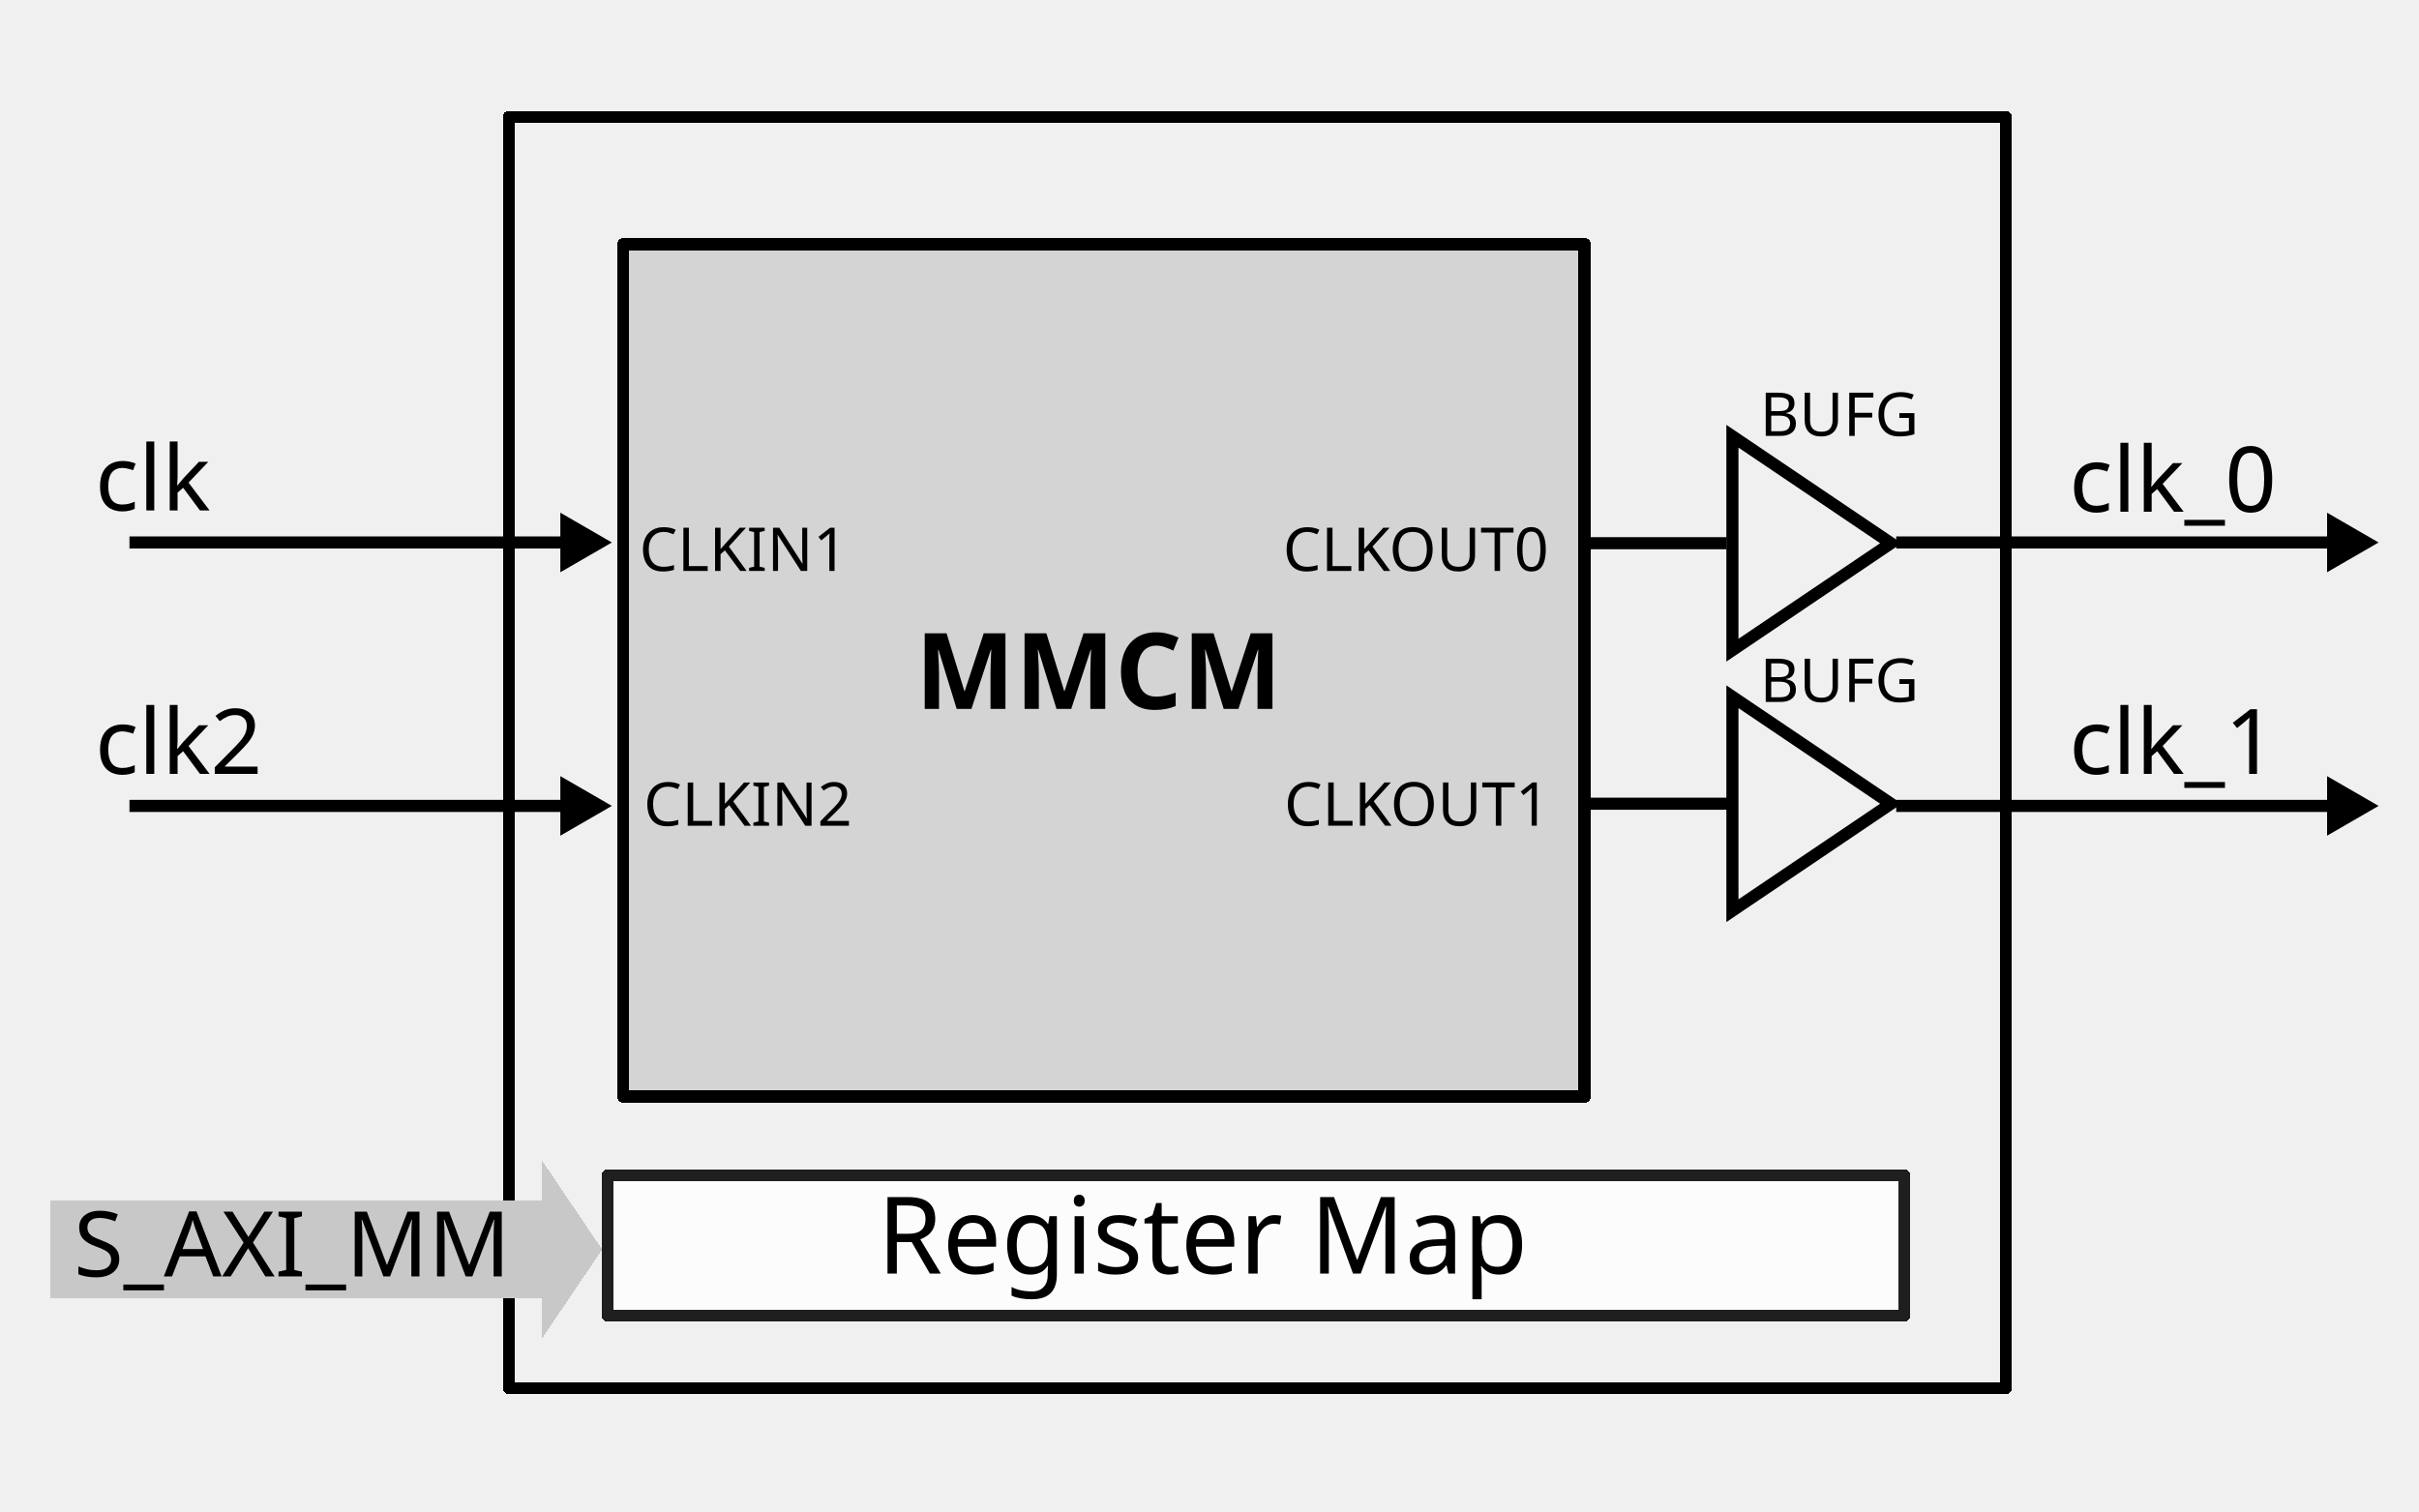
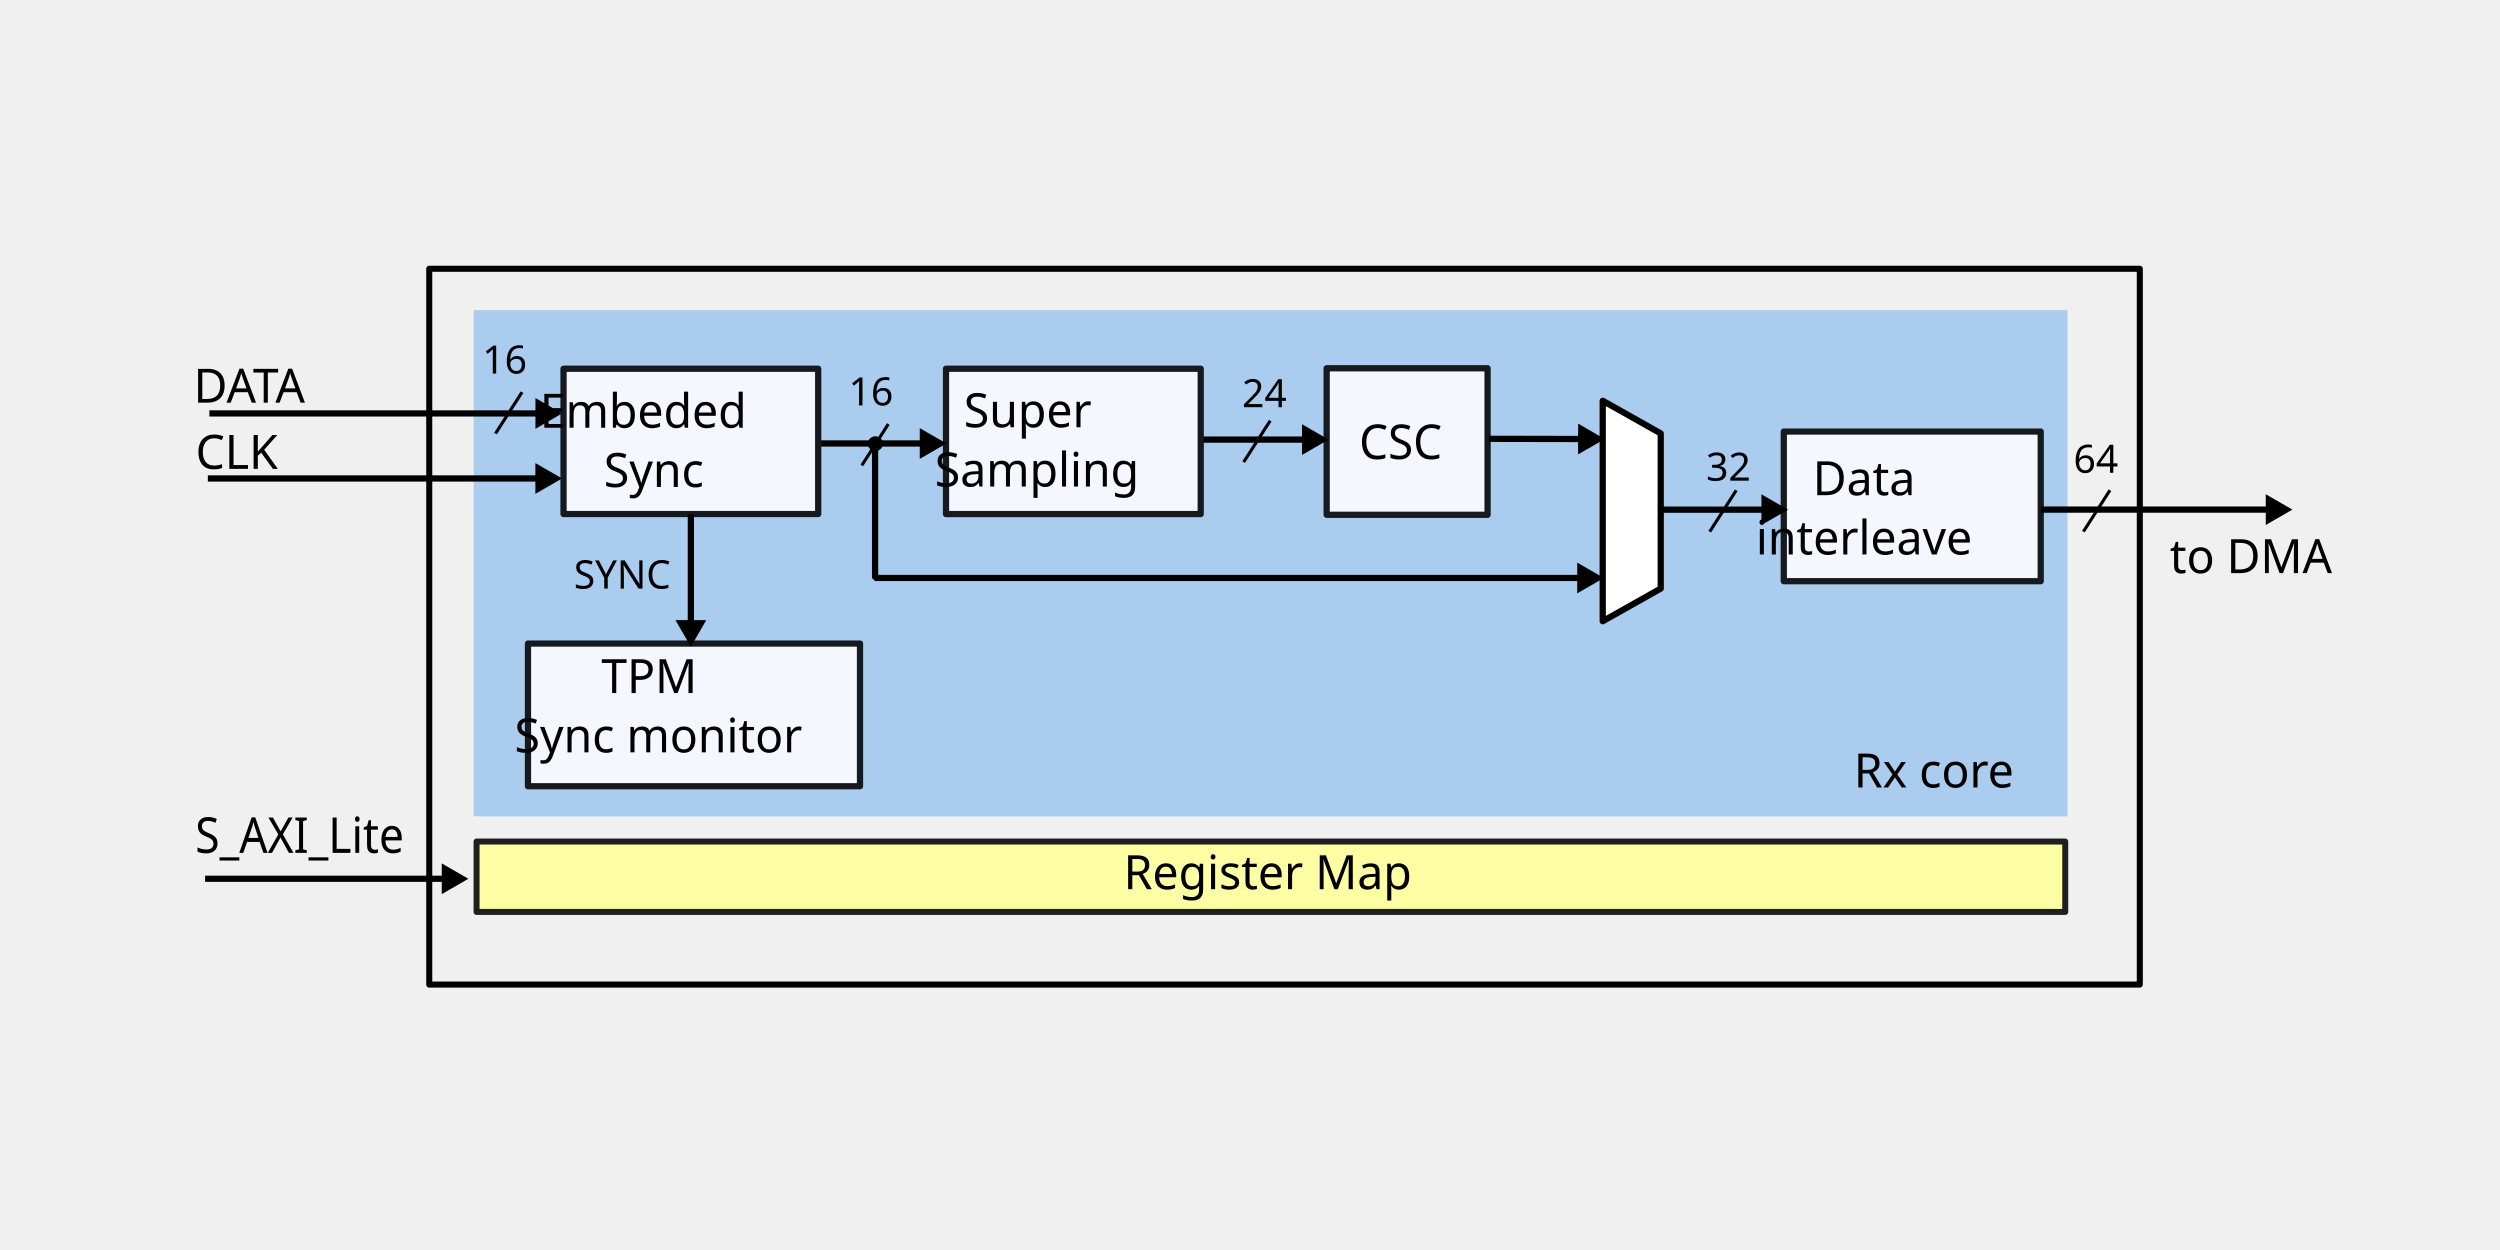
- <svg xmlns="http://www.w3.org/2000/svg" width="400" height="250" viewBox="0 0 400 250" id="svg4408" version="1.1">
-   <defs id="defs4410">
-     <marker style="overflow:visible" id="marker18751-6" refX="0" refY="0" orient="auto">
-       <path transform="scale(0.4,0.4)" style="fill:#000000;fill-opacity:1;fill-rule:evenodd;stroke:#000000;stroke-width:1pt;stroke-opacity:1" d="m 5.77,0 -8.65,5 0,-10 8.65,5 z" id="path18753-0" />
-     </marker>
-     <marker style="overflow:visible" id="marker18751-6-0" refX="0" refY="0" orient="auto">
-       <path transform="scale(0.4,0.4)" style="fill:#000000;fill-opacity:1;fill-rule:evenodd;stroke:#000000;stroke-width:1pt;stroke-opacity:1" d="m 5.77,0 -8.65,5 0,-10 8.65,5 z" id="path18753-0-6" />
-     </marker>
-     <marker style="overflow:visible" id="marker18751-6-0-9" refX="0" refY="0" orient="auto">
-       <path transform="scale(0.4,0.4)" style="fill:#000000;fill-opacity:1;fill-rule:evenodd;stroke:#000000;stroke-width:1pt;stroke-opacity:1" d="m 5.77,0 -8.65,5 0,-10 8.65,5 z" id="path18753-0-6-9" />
-     </marker>
-     <marker style="overflow:visible" id="marker18751-6-0-9-1" refX="0" refY="0" orient="auto">
-       <path transform="scale(0.4,0.4)" style="fill:#000000;fill-opacity:1;fill-rule:evenodd;stroke:#000000;stroke-width:1pt;stroke-opacity:1" d="m 5.77,0 -8.65,5 0,-10 8.65,5 z" id="path18753-0-6-9-1" />
-     </marker>
-     <marker style="overflow:visible" id="marker18751-6-0-9-5" refX="0" refY="0" orient="auto">
-       <path transform="scale(0.4,0.4)" style="fill:#000000;fill-opacity:1;fill-rule:evenodd;stroke:#000000;stroke-width:1pt;stroke-opacity:1" d="m 5.77,0 -8.65,5 0,-10 8.65,5 z" id="path18753-0-6-9-8" />
+ <svg xmlns="http://www.w3.org/2000/svg" xmlns:ns1="http://www.openswatchbook.org/uri/2009/osb" width="800" height="400" viewBox="0 0 800 400" id="svg2" version="1.1">
+   <defs id="defs4">
+     <marker orient="auto" refY="0" refX="0" id="marker5056" style="overflow:visible">
+       <path id="path5058" d="m 5.77,0 -8.65,5 0,-10 8.65,5 z" style="fill:#000000;fill-opacity:1;fill-rule:evenodd;stroke:#000000;stroke-width:1pt;stroke-opacity:1" transform="scale(0.4,0.4)" />
+     </marker>
+     <marker orient="auto" refY="0" refX="0" id="marker11055" style="overflow:visible">
+       <path id="path11057" d="m 5.77,0 -8.65,5 0,-10 8.65,5 z" style="fill:#000000;fill-opacity:1;fill-rule:evenodd;stroke:#000000;stroke-width:1pt;stroke-opacity:1" transform="scale(0.4,0.4)" />
+     </marker>
+     <marker style="overflow:visible" id="marker6925" refX="0" refY="0" orient="auto">
+       <path transform="scale(0.4,0.4)" style="fill:#000000;fill-opacity:1;fill-rule:evenodd;stroke:#000000;stroke-width:1pt;stroke-opacity:1" d="m 5.77,0 -8.65,5 0,-10 8.65,5 z" id="path6927" />
+     </marker>
+     <marker style="overflow:visible" id="marker6601" refX="0" refY="0" orient="auto">
+       <path transform="scale(0.4,0.4)" style="fill:#000000;fill-opacity:1;fill-rule:evenodd;stroke:#000000;stroke-width:1pt;stroke-opacity:1" d="m 5.77,0 -8.65,5 0,-10 8.65,5 z" id="path6603" />
+     </marker>
+     <marker orient="auto" refY="0" refX="0" id="marker6283" style="overflow:visible">
+       <path id="path6285" d="m 5.77,0 -8.65,5 0,-10 8.65,5 z" style="fill:#000000;fill-opacity:1;fill-rule:evenodd;stroke:#000000;stroke-width:1pt;stroke-opacity:1" transform="scale(0.4,0.4)" />
+     </marker>
+     <marker style="overflow:visible" id="marker5817" refX="0" refY="0" orient="auto">
+       <path transform="scale(0.4,0.4)" style="fill:#000000;fill-opacity:1;fill-rule:evenodd;stroke:#000000;stroke-width:1pt;stroke-opacity:1" d="m 5.77,0 -8.65,5 0,-10 8.65,5 z" id="path5819" />
+     </marker>
+     <marker orient="auto" refY="0" refX="0" id="marker11520" style="overflow:visible">
+       <path id="path11522" d="m 5.77,0 -8.65,5 0,-10 8.65,5 z" style="fill:#000000;fill-opacity:1;fill-rule:evenodd;stroke:#000000;stroke-width:1pt;stroke-opacity:1" transform="scale(0.4,0.4)" />
+     </marker>
+     <marker orient="auto" refY="0" refX="0" id="marker9429" style="overflow:visible">
+       <path id="path9431" d="m 5.77,0 -8.65,5 0,-10 8.65,5 z" style="fill:#000000;fill-opacity:1;fill-rule:evenodd;stroke:#000000;stroke-width:1pt;stroke-opacity:1" transform="scale(0.4,0.4)" />
+     </marker>
+     <marker style="overflow:visible" id="marker8525" refX="0" refY="0" orient="auto">
+       <path transform="scale(0.4,0.4)" style="fill:#000000;fill-opacity:1;fill-rule:evenodd;stroke:#000000;stroke-width:1pt;stroke-opacity:1" d="m 5.77,0 -8.65,5 0,-10 8.65,5 z" id="path8527" />
+     </marker>
+     <marker style="overflow:visible" id="marker14694" refX="0" refY="0" orient="auto">
+       <path transform="scale(0.4,0.4)" style="fill:#000000;fill-opacity:1;fill-rule:evenodd;stroke:#000000;stroke-width:1pt;stroke-opacity:1" d="m 5.77,0 -8.65,5 0,-10 8.65,5 z" id="path14696" />
+     </marker>
+     <marker style="overflow:visible" id="marker13210" refX="0" refY="0" orient="auto">
+       <path transform="scale(0.4,0.4)" style="fill:#000000;fill-opacity:1;fill-rule:evenodd;stroke:#000000;stroke-width:1pt;stroke-opacity:1" d="m 5.77,0 -8.65,5 0,-10 8.65,5 z" id="path13212" />
+     </marker>
+     <marker orient="auto" refY="0" refX="0" id="marker12618" style="overflow:visible">
+       <path id="path12620" d="m 5.77,0 -8.65,5 0,-10 8.65,5 z" style="fill:#000000;fill-opacity:1;fill-rule:evenodd;stroke:#000000;stroke-width:1pt;stroke-opacity:1" transform="scale(0.4,0.4)" />
+     </marker>
+     <marker orient="auto" refY="0" refX="0" id="marker12206" style="overflow:visible">
+       <path id="path12208" d="m 5.77,0 -8.65,5 0,-10 8.65,5 z" style="fill:#000000;fill-opacity:1;fill-rule:evenodd;stroke:#000000;stroke-width:1pt;stroke-opacity:1" transform="scale(0.4,0.4)" />
+     </marker>
+     <marker style="overflow:visible" id="marker11148" refX="0" refY="0" orient="auto">
+       <path transform="scale(0.4,0.4)" style="fill:#000000;fill-opacity:1;fill-rule:evenodd;stroke:#000000;stroke-width:1pt;stroke-opacity:1" d="m 5.77,0 -8.65,5 0,-10 8.65,5 z" id="path11150" />
+     </marker>
+     <marker orient="auto" refY="0" refX="0" id="marker9085" style="overflow:visible">
+       <path id="path9087" d="m 5.77,0 -8.65,5 0,-10 8.65,5 z" style="fill:#ffffff;fill-opacity:1;fill-rule:evenodd;stroke:#000000;stroke-width:1pt;stroke-opacity:1" transform="scale(0.4,0.4)" />
+     </marker>
+     <linearGradient id="linearGradient9055" ns1:paint="solid">
+       <stop style="stop-color:#ffffff;stop-opacity:1;" offset="0" id="stop9057" />
+     </linearGradient>
+     <marker orient="auto" refY="0" refX="0" id="marker8895" style="overflow:visible">
+       <path id="path8897" d="m 5.77,0 -8.65,5 0,-10 8.65,5 z" style="fill:#ffffff;fill-opacity:1;fill-rule:evenodd;stroke:#000000;stroke-width:1pt;stroke-opacity:1" transform="scale(0.4,0.4)" />
+     </marker>
+     <marker style="overflow:visible" id="marker10933-1" refX="0" refY="0" orient="auto">
+       <path transform="scale(-0.4,-0.4)" style="fill:#000000;fill-opacity:1;fill-rule:evenodd;stroke:#000000;stroke-width:1pt;stroke-opacity:1" d="m 5.77,0 -8.65,5 0,-10 8.65,5 z" id="path10935-1" />
+     </marker>
+     <marker orient="auto" refY="0" refX="0" id="TriangleInM-7-1" style="overflow:visible">
+       <path id="path4660-1-6" d="m 5.77,0 -8.65,5 0,-10 8.65,5 z" style="fill:#000000;fill-opacity:1;fill-rule:evenodd;stroke:#000000;stroke-width:1pt;stroke-opacity:1" transform="scale(-0.4,-0.4)" />
+     </marker>
+     <marker style="overflow:visible" id="marker10933" refX="0" refY="0" orient="auto">
+       <path transform="scale(-0.4,-0.4)" style="fill:#000000;fill-opacity:1;fill-rule:evenodd;stroke:#000000;stroke-width:1pt;stroke-opacity:1" d="m 5.77,0 -8.65,5 0,-10 8.65,5 z" id="path10935" />
+     </marker>
+     <marker orient="auto" refY="0" refX="0" id="marker6005" style="overflow:visible">
+       <path id="path6007" d="m 5.77,0 -8.65,5 0,-10 8.65,5 z" style="fill:#0000ff;fill-opacity:1;fill-rule:evenodd;stroke:#0000ff;stroke-width:1pt;stroke-opacity:1" transform="scale(-0.4,-0.4)" />
+     </marker>
+     <marker orient="auto" refY="0" refX="0" id="marker15643-48" style="overflow:visible">
+       <path id="path15645-1" d="m 5.77,0 -8.65,5 0,-10 8.65,5 z" style="fill:#000000;fill-opacity:1;fill-rule:evenodd;stroke:#000000;stroke-width:1pt;stroke-opacity:1" transform="scale(-0.4,-0.4)" />
+     </marker>
+     <marker orient="auto" refY="0" refX="0" id="marker7250" style="overflow:visible">
+       <path id="path7252" d="m 5.77,0 -8.65,5 0,-10 8.65,5 z" style="fill:#000000;fill-opacity:1;fill-rule:evenodd;stroke:#000000;stroke-width:1pt;stroke-opacity:1" transform="scale(-0.4,-0.4)" />
+     </marker>
+     <marker style="overflow:visible" id="marker24668" refX="0" refY="0" orient="auto">
+       <path transform="scale(-0.4,-0.4)" style="fill:#000000;fill-opacity:1;fill-rule:evenodd;stroke:#000000;stroke-width:1pt;stroke-opacity:1" d="m 5.77,0 -8.65,5 0,-10 8.65,5 z" id="path24670" />
+     </marker>
+     <marker orient="auto" refY="0" refX="0" id="marker7256" style="overflow:visible">
+       <path id="path7258" d="m 5.77,0 -8.65,5 0,-10 8.65,5 z" style="fill:#000000;fill-opacity:1;fill-rule:evenodd;stroke:#000000;stroke-width:1pt;stroke-opacity:1" transform="scale(-0.4,-0.4)" />
+     </marker>
+     <marker orient="auto" refY="0" refX="0" id="marker15643-48-9" style="overflow:visible">
+       <path id="path15645-1-5" d="m 5.77,0 -8.65,5 0,-10 8.65,5 z" style="fill:#000000;fill-opacity:1;fill-rule:evenodd;stroke:#000000;stroke-width:1pt;stroke-opacity:1" transform="scale(-0.4,-0.4)" />
+     </marker>
+     <marker style="overflow:visible" id="marker24284" refX="0" refY="0" orient="auto">
+       <path transform="scale(-0.4,-0.4)" style="fill:#000000;fill-opacity:1;fill-rule:evenodd;stroke:#000000;stroke-width:1pt;stroke-opacity:1" d="m 5.77,0 -8.65,5 0,-10 8.65,5 z" id="path24286" />
+     </marker>
+     <marker orient="auto" refY="0" refX="0" id="marker7268" style="overflow:visible">
+       <path id="path7270" d="m 5.77,0 -8.65,5 0,-10 8.65,5 z" style="fill:#000000;fill-opacity:1;fill-rule:evenodd;stroke:#000000;stroke-width:1pt;stroke-opacity:1" transform="scale(-0.4,-0.4)" />
+     </marker>
+     <marker orient="auto" refY="0" refX="0" id="marker7276" style="overflow:visible">
+       <path id="path7278" d="m 5.77,0 -8.65,5 0,-10 8.65,5 z" style="fill:#000000;fill-opacity:1;fill-rule:evenodd;stroke:#000000;stroke-width:1pt;stroke-opacity:1" transform="scale(-0.4,-0.4)" />
+     </marker>
+     <marker orient="auto" refY="0" refX="0" id="marker15643-42" style="overflow:visible">
+       <path id="path15645-20" d="m 5.77,0 -8.65,5 0,-10 8.65,5 z" style="fill:#000000;fill-opacity:1;fill-rule:evenodd;stroke:#000000;stroke-width:1pt;stroke-opacity:1" transform="scale(-0.4,-0.4)" />
+     </marker>
+     <marker style="overflow:visible" id="marker12344-7" refX="0" refY="0" orient="auto">
+       <path transform="scale(-0.4,-0.4)" style="fill:#000000;fill-opacity:1;fill-rule:evenodd;stroke:#000000;stroke-width:1pt;stroke-opacity:1" d="m 5.77,0 -8.65,5 0,-10 8.65,5 z" id="path12346-6" />
+     </marker>
+     <marker style="overflow:visible" id="marker10933-1-1" refX="0" refY="0" orient="auto">
+       <path transform="scale(-0.4,-0.4)" style="fill:#000000;fill-opacity:1;fill-rule:evenodd;stroke:#000000;stroke-width:1pt;stroke-opacity:1" d="m 5.77,0 -8.65,5 0,-10 8.65,5 z" id="path10935-1-0" />
+     </marker>
+     <marker orient="auto" refY="0" refX="0" id="marker4705-2" style="overflow:visible">
+       <path id="path4580-1" d="m 5.77,0 -8.65,5 0,-10 8.65,5 z" style="fill:#000000;fill-opacity:1;fill-rule:evenodd;stroke:#000000;stroke-width:1pt;stroke-opacity:1" transform="scale(0.4,0.4)" />
+     </marker>
+     <marker orient="auto" refY="0" refX="0" id="marker15643-48-7" style="overflow:visible">
+       <path id="path15645-1-3" d="m 5.77,0 -8.65,5 0,-10 8.65,5 z" style="fill:#000000;fill-opacity:1;fill-rule:evenodd;stroke:#000000;stroke-width:1pt;stroke-opacity:1" transform="scale(-0.4,-0.4)" />
+     </marker>
+     <marker orient="auto" refY="0" refX="0" id="marker9663" style="overflow:visible">
+       <path id="path9665" d="m 5.77,0 -8.65,5 0,-10 8.65,5 z" style="fill:#000000;fill-opacity:1;fill-rule:evenodd;stroke:#000000;stroke-width:1pt;stroke-opacity:1" transform="scale(-0.4,-0.4)" />
+     </marker>
+     <marker style="overflow:visible" id="marker24668-2" refX="0" refY="0" orient="auto">
+       <path transform="scale(-0.4,-0.4)" style="fill:#000000;fill-opacity:1;fill-rule:evenodd;stroke:#000000;stroke-width:1pt;stroke-opacity:1" d="m 5.77,0 -8.65,5 0,-10 8.65,5 z" id="path24670-4" />
+     </marker>
+     <marker orient="auto" refY="0" refX="0" id="marker9669" style="overflow:visible">
+       <path id="path9671" d="m 5.77,0 -8.65,5 0,-10 8.65,5 z" style="fill:#000000;fill-opacity:1;fill-rule:evenodd;stroke:#000000;stroke-width:1pt;stroke-opacity:1" transform="scale(-0.4,-0.4)" />
+     </marker>
+     <marker orient="auto" refY="0" refX="0" id="marker15643-48-9-2" style="overflow:visible">
+       <path id="path15645-1-5-0" d="m 5.77,0 -8.65,5 0,-10 8.65,5 z" style="fill:#000000;fill-opacity:1;fill-rule:evenodd;stroke:#000000;stroke-width:1pt;stroke-opacity:1" transform="scale(-0.4,-0.4)" />
+     </marker>
+     <marker style="overflow:visible" id="marker24284-0" refX="0" refY="0" orient="auto">
+       <path transform="scale(-0.4,-0.4)" style="fill:#000000;fill-opacity:1;fill-rule:evenodd;stroke:#000000;stroke-width:1pt;stroke-opacity:1" d="m 5.77,0 -8.65,5 0,-10 8.65,5 z" id="path24286-2" />
+     </marker>
+     <marker orient="auto" refY="0" refX="0" id="marker9681" style="overflow:visible">
+       <path id="path9683" d="m 5.77,0 -8.65,5 0,-10 8.65,5 z" style="fill:#000000;fill-opacity:1;fill-rule:evenodd;stroke:#000000;stroke-width:1pt;stroke-opacity:1" transform="scale(-0.4,-0.4)" />
+     </marker>
+     <marker orient="auto" refY="0" refX="0" id="marker9689" style="overflow:visible">
+       <path id="path9691" d="m 5.77,0 -8.65,5 0,-10 8.65,5 z" style="fill:#000000;fill-opacity:1;fill-rule:evenodd;stroke:#000000;stroke-width:1pt;stroke-opacity:1" transform="scale(-0.4,-0.4)" />
+     </marker>
+     <marker orient="auto" refY="0" refX="0" id="marker15643-42-6" style="overflow:visible">
+       <path id="path15645-20-64" d="m 5.77,0 -8.65,5 0,-10 8.65,5 z" style="fill:#000000;fill-opacity:1;fill-rule:evenodd;stroke:#000000;stroke-width:1pt;stroke-opacity:1" transform="scale(-0.4,-0.4)" />
+     </marker>
+     <marker orient="auto" refY="0" refX="0" id="marker15643-48-9-3" style="overflow:visible">
+       <path id="path15645-1-5-00" d="m 5.77,0 -8.65,5 0,-10 8.65,5 z" style="fill:#000000;fill-opacity:1;fill-rule:evenodd;stroke:#000000;stroke-width:1pt;stroke-opacity:1" transform="scale(-0.4,-0.4)" />
+     </marker>
+     <marker orient="auto" refY="0" refX="0" id="marker12206-7" style="overflow:visible">
+       <path id="path12208-1" d="m 5.77,0 -8.65,5 0,-10 8.65,5 z" style="fill:#000000;fill-opacity:1;fill-rule:evenodd;stroke:#000000;stroke-width:1pt;stroke-opacity:1" transform="scale(0.4,0.4)" />
+     </marker>
+     <marker orient="auto" refY="0" refX="0" id="marker9429-8" style="overflow:visible">
+       <path id="path9431-8" d="m 5.77,0 -8.65,5 0,-10 8.65,5 z" style="fill:#000000;fill-opacity:1;fill-rule:evenodd;stroke:#000000;stroke-width:1pt;stroke-opacity:1" transform="scale(0.4,0.4)" />
+     </marker>
+     <marker orient="auto" refY="0" refX="0" id="marker12206-0" style="overflow:visible">
+       <path id="path12208-0" d="m 5.77,0 -8.65,5 0,-10 8.65,5 z" style="fill:#000000;fill-opacity:1;fill-rule:evenodd;stroke:#000000;stroke-width:1pt;stroke-opacity:1" transform="scale(0.4,0.4)" />
+     </marker>
+     <marker orient="auto" refY="0" refX="0" id="marker10888-6" style="overflow:visible">
+       <path id="path10890-3" d="m 5.77,0 -8.65,5 0,-10 8.65,5 z" style="fill:#000000;fill-opacity:1;fill-rule:evenodd;stroke:#000000;stroke-width:1pt;stroke-opacity:1" transform="scale(0.4,0.4)" />
+     </marker>
+     <marker orient="auto" refY="0" refX="0" id="marker11392-2" style="overflow:visible">
+       <path id="path11394-7" d="m 5.77,0 -8.65,5 0,-10 8.65,5 z" style="fill:#000000;fill-opacity:1;fill-rule:evenodd;stroke:#000000;stroke-width:1pt;stroke-opacity:1" transform="scale(0.4,0.4)" />
+     </marker>
+     <marker orient="auto" refY="0" refX="0" id="marker11392-2-4" style="overflow:visible">
+       <path id="path11394-7-3" d="m 5.77,0 -8.65,5 0,-10 8.65,5 z" style="fill:#000000;fill-opacity:1;fill-rule:evenodd;stroke:#000000;stroke-width:1pt;stroke-opacity:1" transform="scale(0.4,0.4)" />
+     </marker>
+     <marker orient="auto" refY="0" refX="0" id="marker11392-2-4-4" style="overflow:visible">
+       <path id="path11394-7-3-9" d="m 5.77,0 -8.65,5 0,-10 8.65,5 z" style="fill:#000000;fill-opacity:1;fill-rule:evenodd;stroke:#000000;stroke-width:1pt;stroke-opacity:1" transform="scale(0.4,0.4)" />
+     </marker>
+     <marker orient="auto" refY="0" refX="0" id="marker11392-2-4-9" style="overflow:visible">
+       <path id="path11394-7-3-1" d="m 5.77,0 -8.65,5 0,-10 8.65,5 z" style="fill:#000000;fill-opacity:1;fill-rule:evenodd;stroke:#000000;stroke-width:1pt;stroke-opacity:1" transform="scale(0.4,0.4)" />
+     </marker>
+     <marker orient="auto" refY="0" refX="0" id="marker9429-1" style="overflow:visible">
+       <path id="path9431-4" d="m 5.77,0 -8.65,5 0,-10 8.65,5 z" style="fill:#000000;fill-opacity:1;fill-rule:evenodd;stroke:#000000;stroke-width:1pt;stroke-opacity:1" transform="scale(0.4,0.4)" />
+     </marker>
+     <marker orient="auto" refY="0" refX="0" id="marker11392-2-4-3" style="overflow:visible">
+       <path id="path11394-7-3-4" d="m 5.77,0 -8.65,5 0,-10 8.65,5 z" style="fill:#000000;fill-opacity:1;fill-rule:evenodd;stroke:#000000;stroke-width:1pt;stroke-opacity:1" transform="scale(0.4,0.4)" />
+     </marker>
+     <marker orient="auto" refY="0" refX="0" id="marker12206-4" style="overflow:visible">
+       <path id="path12208-02" d="m 5.77,0 -8.65,5 0,-10 8.65,5 z" style="fill:#000000;fill-opacity:1;fill-rule:evenodd;stroke:#000000;stroke-width:1pt;stroke-opacity:1" transform="scale(0.4,0.4)" />
+     </marker>
+     <marker orient="auto" refY="0" refX="0" id="marker11392-7" style="overflow:visible">
+       <path id="path11394-6" d="m 5.77,0 -8.65,5 0,-10 8.65,5 z" style="fill:#000000;fill-opacity:1;fill-rule:evenodd;stroke:#000000;stroke-width:1pt;stroke-opacity:1" transform="scale(0.4,0.4)" />
+     </marker>
+     <marker orient="auto" refY="0" refX="0" id="marker11392-2-4-9-2" style="overflow:visible">
+       <path id="path11394-7-3-1-6" d="m 5.77,0 -8.65,5 0,-10 8.65,5 z" style="fill:#000000;fill-opacity:1;fill-rule:evenodd;stroke:#000000;stroke-width:1pt;stroke-opacity:1" transform="scale(0.4,0.4)" />
+     </marker>
+     <marker orient="auto" refY="0" refX="0" id="marker11392-2-4-3-5" style="overflow:visible">
+       <path id="path11394-7-3-4-0" d="m 5.77,0 -8.65,5 0,-10 8.65,5 z" style="fill:#000000;fill-opacity:1;fill-rule:evenodd;stroke:#000000;stroke-width:1pt;stroke-opacity:1" transform="scale(0.4,0.4)" />
+     </marker>
+     <marker orient="auto" refY="0" refX="0" id="marker11392-2-2" style="overflow:visible">
+       <path id="path11394-7-6" d="m 5.77,0 -8.65,5 0,-10 8.65,5 z" style="fill:#000000;fill-opacity:1;fill-rule:evenodd;stroke:#000000;stroke-width:1pt;stroke-opacity:1" transform="scale(0.4,0.4)" />
    </marker>
  </defs>
-   <g id="layer1" transform="translate(0,-802.3621)">
-     <rect style="display:inline;opacity:1;fill:#000000;fill-opacity:0;fill-rule:nonzero;stroke:#000000;stroke-width:2;stroke-linecap:square;stroke-linejoin:round;stroke-miterlimit:0;stroke-dasharray:none;stroke-dashoffset:0;stroke-opacity:1;shape-rendering:crispEdges;enable-background:new" id="rect4477" width="247.518" height="210.256" x="84.146" y="821.695" />
-     <rect y="996.762" x="100.495" height="23.183" width="214.379" id="rect4867-1-6" style="display:inline;opacity:0.87;fill:#fffeff;fill-opacity:1;fill-rule:nonzero;stroke:#000000;stroke-width:2;stroke-linecap:round;stroke-linejoin:round;stroke-miterlimit:4;stroke-dasharray:none;stroke-dashoffset:0;stroke-opacity:1;shape-rendering:crispEdges;enable-background:new" />
-     <text xml:space="preserve" style="font-style:normal;font-weight:normal;font-size:13.134px;line-height:125%;font-family:sans-serif;letter-spacing:0px;word-spacing:0px;fill:#000000;fill-opacity:1;stroke:none;stroke-width:1px;stroke-linecap:butt;stroke-linejoin:miter;stroke-opacity:1" x="209.731" y="1001.239" id="text8784-5" transform="scale(0.9883858,1.011751)">
-       <tspan x="209.731" y="1001.239" id="tspan10800" style="font-size:17.5px;text-align:center;text-anchor:middle">Register Map</tspan>
-     </text>
-     <g transform="matrix(-1,0,0,1,230.0461,462.4344)" style="display:inline;fill:#c8c8c8;fill-opacity:1;stroke:none;stroke-opacity:1;shape-rendering:crispEdges;enable-background:new" id="g5327">
-       <path style="fill:#c8c8c8;fill-opacity:1;fill-rule:evenodd;stroke:none;stroke-width:1px;stroke-linecap:round;stroke-linejoin:miter;stroke-opacity:1" d="m 130.474,546.584 10.032,14.849 0,-6.806 81.164,-3e-5 0,-8.042 0,-8.042 -81.164,3e-5 0,-6.806 -10.032,14.849" id="path5329" />
-     </g>
-     <text xml:space="preserve" style="font-style:normal;font-weight:normal;font-size:15px;line-height:125%;font-family:sans-serif;letter-spacing:0px;word-spacing:0px;fill:#000000;fill-opacity:1;stroke:none;stroke-width:1px;stroke-linecap:butt;stroke-linejoin:miter;stroke-opacity:1" x="12.193" y="1013.473" id="text8077">
-       <tspan id="tspan8079" x="12.193" y="1013.473">S_AXI_MM</tspan>
-     </text>
-     <rect style="display:inline;opacity:1;fill:#000000;fill-opacity:0.119;fill-rule:nonzero;stroke:#000000;stroke-width:2;stroke-linecap:square;stroke-linejoin:round;stroke-miterlimit:0;stroke-dasharray:none;stroke-dashoffset:0;stroke-opacity:1;shape-rendering:crispEdges;enable-background:new" id="rect4477-0" width="158.983" height="141.007" x="103.056" y="842.748" />
-     <path style="fill:none;fill-rule:evenodd;stroke:#000000;stroke-width:2;stroke-linecap:butt;stroke-linejoin:miter;stroke-miterlimit:4;stroke-dasharray:none;stroke-opacity:1;marker-end:url(#marker18751-6)" d="m 21.409,892.086 74.086,0" id="path18743-0" />
-     <path style="fill:none;fill-rule:evenodd;stroke:#000000;stroke-width:2;stroke-linecap:butt;stroke-linejoin:miter;stroke-miterlimit:4;stroke-dasharray:none;stroke-opacity:1;marker-end:url(#marker18751-6-0)" d="m 21.409,935.657 74.086,0" id="path18743-0-8" />
-     <path style="fill:none;fill-rule:evenodd;stroke:#000000;stroke-width:2;stroke-linecap:butt;stroke-linejoin:miter;stroke-miterlimit:4;stroke-dasharray:none;stroke-opacity:1;marker-end:url(#marker18751-6-0-9)" d="m 313.552,892.086 74.086,0" id="path18743-0-8-9" />
-     <path style="fill:none;fill-rule:evenodd;stroke:#000000;stroke-width:2;stroke-linecap:butt;stroke-linejoin:miter;stroke-miterlimit:4;stroke-dasharray:none;stroke-opacity:1;marker-end:url(#marker18751-6-0-9-1)" d="m 313.552,935.657 74.086,0" id="path18743-0-8-9-2" />
-     <text xml:space="preserve" style="font-style:normal;font-weight:normal;font-size:15px;line-height:125%;font-family:sans-serif;letter-spacing:0px;word-spacing:0px;fill:#000000;fill-opacity:1;stroke:none;stroke-width:1px;stroke-linecap:butt;stroke-linejoin:miter;stroke-opacity:1" x="151.337" y="919.614" id="text5815">
-       <tspan id="tspan5817" x="151.337" y="919.614" style="font-style:normal;font-variant:normal;font-weight:bold;font-stretch:normal;font-size:17.5px;font-family:sans-serif;-inkscape-font-specification:'sans-serif Bold'">MMCM</tspan>
-     </text>
-     <text xml:space="preserve" style="font-style:normal;font-weight:normal;font-size:15px;line-height:125%;font-family:sans-serif;letter-spacing:0px;word-spacing:0px;fill:#000000;fill-opacity:1;stroke:none;stroke-width:1px;stroke-linecap:butt;stroke-linejoin:miter;stroke-opacity:1" x="15.714" y="886.791" id="text5819">
-       <tspan id="tspan5821" x="15.714" y="886.791">clk</tspan>
-     </text>
-     <text xml:space="preserve" style="font-style:normal;font-weight:normal;font-size:15px;line-height:125%;font-family:sans-serif;letter-spacing:0px;word-spacing:0px;fill:#000000;fill-opacity:1;stroke:none;stroke-width:1px;stroke-linecap:butt;stroke-linejoin:miter;stroke-opacity:1" x="15.714" y="930.362" id="text5823">
-       <tspan id="tspan5825" x="15.714" y="930.362">clk2</tspan>
-     </text>
-     <text xml:space="preserve" style="font-style:normal;font-weight:normal;font-size:15px;line-height:125%;font-family:sans-serif;letter-spacing:0px;word-spacing:0px;fill:#000000;fill-opacity:1;stroke:none;stroke-width:1px;stroke-linecap:butt;stroke-linejoin:miter;stroke-opacity:1" x="342.143" y="887.005" id="text5827">
-       <tspan id="tspan5829" x="342.143" y="887.005">clk_0</tspan>
-     </text>
-     <text xml:space="preserve" style="font-style:normal;font-weight:normal;font-size:15px;line-height:125%;font-family:sans-serif;letter-spacing:0px;word-spacing:0px;fill:#000000;fill-opacity:1;stroke:none;stroke-width:1px;stroke-linecap:butt;stroke-linejoin:miter;stroke-opacity:1" x="342.143" y="930.362" id="text5831">
-       <tspan id="tspan5833" x="342.143" y="930.362">clk_1</tspan>
-     </text>
-     <text xml:space="preserve" style="font-style:normal;font-weight:normal;font-size:15px;line-height:125%;font-family:sans-serif;letter-spacing:0px;word-spacing:0px;fill:#000000;fill-opacity:1;stroke:none;stroke-width:1px;stroke-linecap:butt;stroke-linejoin:miter;stroke-opacity:1" x="105.714" y="896.791" id="text5835">
-       <tspan id="tspan5837" x="105.714" y="896.791" style="font-size:10px">CLKIN1</tspan>
-     </text>
-     <text xml:space="preserve" style="font-style:normal;font-weight:normal;font-size:15px;line-height:125%;font-family:sans-serif;letter-spacing:0px;word-spacing:0px;fill:#000000;fill-opacity:1;stroke:none;stroke-width:1px;stroke-linecap:butt;stroke-linejoin:miter;stroke-opacity:1" x="106.429" y="938.933" id="text5839">
-       <tspan id="tspan5841" x="106.429" y="938.933" style="font-size:10px">CLKIN2</tspan>
-     </text>
-     <path style="fill:none;fill-rule:evenodd;stroke:#000000;stroke-width:2;stroke-linecap:butt;stroke-linejoin:miter;stroke-miterlimit:4;stroke-dasharray:none;stroke-opacity:1" d="m 286.469,874.513 0,35.387 26.21,-17.694 z" id="path5843" />
-     <path style="fill:none;fill-rule:evenodd;stroke:#000000;stroke-width:2;stroke-linecap:butt;stroke-linejoin:miter;stroke-miterlimit:4;stroke-dasharray:none;stroke-opacity:1;marker-end:url(#marker18751-6-0-9-5)" d="m 0,4.867 74.086,0" id="path18743-0-8-9-24" />
-     <path style="fill:none;fill-rule:evenodd;stroke:#000000;stroke-width:2;stroke-linecap:butt;stroke-linejoin:miter;stroke-miterlimit:4;stroke-dasharray:none;stroke-opacity:1" d="m 286.469,917.6 0,35.387 26.21,-17.694 z" id="path5843-9" />
-     <text xml:space="preserve" style="font-style:normal;font-weight:normal;font-size:15px;line-height:125%;font-family:sans-serif;letter-spacing:0px;word-spacing:0px;fill:#000000;fill-opacity:1;stroke:none;stroke-width:1px;stroke-linecap:butt;stroke-linejoin:miter;stroke-opacity:1" x="291.01" y="874.453" id="text5928">
-       <tspan id="tspan5930" x="291.01" y="874.453" style="font-size:10px">BUFG</tspan>
-     </text>
-     <text xml:space="preserve" style="font-style:normal;font-weight:normal;font-size:15px;line-height:125%;font-family:sans-serif;letter-spacing:0px;word-spacing:0px;fill:#000000;fill-opacity:1;stroke:none;stroke-width:1px;stroke-linecap:butt;stroke-linejoin:miter;stroke-opacity:1" x="291.01" y="918.453" id="text5928-4">
-       <tspan id="tspan5930-2" x="291.01" y="918.453" style="font-size:10px">BUFG</tspan>
-     </text>
-     <path style="fill:none;fill-rule:evenodd;stroke:#000000;stroke-width:2;stroke-linecap:butt;stroke-linejoin:miter;stroke-miterlimit:4;stroke-dasharray:none;stroke-opacity:1" d="m 285.8,935.294 -23,0" id="path5956" />
-     <path style="fill:none;fill-rule:evenodd;stroke:#000000;stroke-width:2;stroke-linecap:butt;stroke-linejoin:miter;stroke-miterlimit:4;stroke-dasharray:none;stroke-opacity:1" d="m 285.495,892.207 -23,0" id="path5956-6" />
-     <text xml:space="preserve" style="font-style:normal;font-weight:normal;font-size:15px;line-height:125%;font-family:sans-serif;letter-spacing:0px;word-spacing:0px;fill:#000000;fill-opacity:1;stroke:none;stroke-width:1px;stroke-linecap:butt;stroke-linejoin:miter;stroke-opacity:1" x="212.143" y="896.791" id="text5973">
-       <tspan id="tspan5975" x="212.143" y="896.791" style="font-size:10px">CLKOUT0</tspan>
-     </text>
-     <text xml:space="preserve" style="font-style:normal;font-weight:normal;font-size:15px;line-height:125%;font-family:sans-serif;letter-spacing:0px;word-spacing:0px;fill:#000000;fill-opacity:1;stroke:none;stroke-width:1px;stroke-linecap:butt;stroke-linejoin:miter;stroke-opacity:1" x="212.345" y="938.924" id="text5973-2">
-       <tspan id="tspan5975-1" x="212.345" y="938.924" style="font-size:10px">CLKOUT1</tspan>
+   <g id="layer1" transform="translate(0,-652.362)">
+     <rect style="color:#000000;fill:#aaccee;fill-opacity:1;fill-rule:nonzero;stroke:none;stroke-width:1;marker:none;visibility:visible;display:inline;overflow:visible;enable-background:accumulate" id="rect3004" width="510" height="162" x="151.577" y="751.607" />
+     <rect style="fill:#000000;fill-opacity:0;fill-rule:nonzero;stroke:#000000;stroke-width:1.935;stroke-linecap:square;stroke-linejoin:round;stroke-miterlimit:0;stroke-opacity:1;stroke-dasharray:none;stroke-dashoffset:0;display:inline;enable-background:new" id="rect4477" width="547.378" height="229.067" x="137.359" y="738.364" />
+     <rect y="770.201" x="424.533" height="46.896" width="51.491" id="rect4867" style="opacity:0.87;fill:#fffeff;fill-opacity:1;fill-rule:nonzero;stroke:#000000;stroke-width:2;stroke-linecap:round;stroke-linejoin:round;stroke-miterlimit:4;stroke-opacity:1;stroke-dasharray:none;stroke-dashoffset:0;display:inline;enable-background:new" />
+     <text id="text4869" y="779.467" x="445.965" style="font-size:7.851px;font-style:normal;font-weight:normal;line-height:125%;letter-spacing:0px;word-spacing:0px;fill:#000000;fill-opacity:1;stroke:none;display:inline;enable-background:new;font-family:sans-serif" xml:space="preserve" transform="scale(0.9752591,1.025369)">
+       <tspan y="779.467" x="445.965" style="font-size:15px;font-style:normal;font-variant:normal;font-weight:normal;font-stretch:normal;font-family:sans-serif;-inkscape-font-specification:sans-serif" id="tspan8763">CSC</tspan>
+     </text>
+     <text xml:space="preserve" style="font-size:42.029px;font-style:normal;font-weight:normal;line-height:125%;letter-spacing:0px;word-spacing:0px;fill:#000000;fill-opacity:1;stroke:none;font-family:sans-serif" x="698.604" y="826.053" id="text8759" transform="scale(0.9883858,1.011751)">
+       <tspan id="tspan8761" x="698.604" y="826.053" style="font-size:15px"> to DMA</tspan>
+     </text>
+     <text xml:space="preserve" style="font-size:13.134px;font-style:normal;font-weight:normal;line-height:125%;letter-spacing:0px;word-spacing:0px;fill:#000000;fill-opacity:1;stroke:none;font-family:sans-serif" x="439.94" y="799.101" id="text8765" transform="scale(0.9883858,1.011751)">
+       <tspan id="tspan8767" x="439.94" y="799.101" />
+     </text>
+     <path style="fill:none;stroke:#000000;stroke-width:2;stroke-linecap:butt;stroke-linejoin:miter;stroke-miterlimit:0;stroke-opacity:1;stroke-dasharray:none;marker-end:url(#marker11148)" d="m 280.025,793.818 0,43.494 227.521,0" id="path9555" />
+     <g id="g4413" transform="translate(27.57717,243.2447)">
+       <rect style="opacity:0.87;fill:#fffeff;fill-opacity:1;fill-rule:nonzero;stroke:#000000;stroke-width:2;stroke-linecap:round;stroke-linejoin:round;stroke-miterlimit:4;stroke-opacity:1;stroke-dasharray:none;stroke-dashoffset:0;display:inline;enable-background:new" id="rect4867-1-5-3" width="81.493" height="46.493" x="152.753" y="527.115" />
+       <text transform="scale(0.9883858,1.011751)" id="text8784-9-9" y="539.649" x="195.728" style="font-size:13.134px;font-style:normal;font-weight:normal;line-height:125%;letter-spacing:0px;word-spacing:0px;fill:#000000;fill-opacity:1;stroke:none;font-family:sans-serif" xml:space="preserve">
+         <tspan style="font-size:15px;text-align:center;text-anchor:middle" id="tspan9599-8" y="539.649" x="195.728">Embeded</tspan>
+         <tspan id="tspan9641" style="font-size:15px;text-align:center;text-anchor:middle" y="558.399" x="195.728">Sync</tspan>
+       </text>
+     </g>
+     <rect y="921.646" x="152.498" height="22.539" width="508.377" id="rect4867-1-6" style="opacity:0.87;fill:#ffff99;fill-opacity:1;fill-rule:nonzero;stroke:#000000;stroke-width:1.918;stroke-linecap:round;stroke-linejoin:round;stroke-miterlimit:4;stroke-opacity:1;stroke-dasharray:none;stroke-dashoffset:0;display:inline;enable-background:new" />
+     <text xml:space="preserve" style="font-size:13.134px;font-style:normal;font-weight:normal;line-height:125%;letter-spacing:0px;word-spacing:0px;fill:#000000;fill-opacity:1;stroke:none;font-family:sans-serif" x="418.97" y="926.021" id="text8784-5" transform="scale(0.9883858,1.011751)">
+       <tspan x="418.97" y="926.021" id="tspan10800" style="font-size:15px;text-align:center;text-anchor:middle">Register Map</tspan>
+     </text>
+     <text xml:space="preserve" style="font-size:13.134px;font-style:normal;font-weight:normal;line-height:125%;letter-spacing:0px;word-spacing:0px;fill:#000000;fill-opacity:1;stroke:none;font-family:sans-serif" x="185.796" y="830.944" id="text8784-5-1" transform="scale(0.9883858,1.011751)">
+       <tspan x="185.796" y="830.944" id="tspan10837" style="font-size:12.5px">SYNC</tspan>
+     </text>
+     <text xml:space="preserve" style="font-size:13.134px;font-style:normal;font-weight:normal;line-height:125%;letter-spacing:0px;word-spacing:0px;fill:#000000;fill-opacity:1;stroke:none;font-family:sans-serif" x="63.316" y="793.074" id="text8784-5-13" transform="scale(0.9883858,1.011751)">
+       <tspan x="63.316" y="793.074" id="tspan10877" style="font-size:15px">CLK</tspan>
+     </text>
+     <text xml:space="preserve" style="font-size:12.5px;font-style:normal;font-weight:normal;line-height:125%;letter-spacing:0px;word-spacing:0px;fill:#000000;fill-opacity:1;stroke:none;font-family:sans-serif" x="212.336" y="1075.992" id="text10879">
+       <tspan id="tspan10881" x="212.336" y="1075.992" />
+     </text>
+     <text xml:space="preserve" style="font-size:13.134px;font-style:normal;font-weight:normal;line-height:125%;letter-spacing:0px;word-spacing:0px;fill:#000000;fill-opacity:1;stroke:none;font-family:sans-serif" x="62.686" y="772.15" id="text8784-4-4" transform="scale(0.9883858,1.011751)">
+       <tspan x="62.686" y="772.15" id="tspan10908-0" style="font-size:15px">DATA</tspan>
+     </text>
+     <text xml:space="preserve" style="font-size:50.311px;font-style:normal;font-weight:normal;line-height:125%;letter-spacing:0px;word-spacing:0px;fill:#000000;fill-opacity:1;stroke:none;font-family:sans-serif" x="66.053" y="875.2" id="text8759-9" transform="scale(0.9458758,1.057221)">
+       <tspan id="tspan8761-0" x="66.053" y="875.2" style="font-size:15px;fill:#000000">S_AXI_Lite</tspan>
+     </text>
+     <text xml:space="preserve" style="font-size:42.029px;font-style:normal;font-weight:normal;line-height:125%;letter-spacing:0px;word-spacing:0px;fill:#000000;fill-opacity:1;stroke:none;font-family:sans-serif" x="353.93" y="714.808" id="text5703" transform="scale(0.9883858,1.011751)">
+       <tspan id="tspan5705" x="353.93" y="714.808" style="font-size:23.641px" />
+     </text>
+     <text xml:space="preserve" style="font-size:40px;font-style:normal;font-weight:normal;line-height:125%;letter-spacing:0px;word-spacing:0px;fill:#000000;fill-opacity:1;stroke:none;font-family:sans-serif" x="734.208" y="1008.896" id="text11704">
+       <tspan id="tspan11706" x="734.208" y="1008.896" />
+     </text>
+     <g id="g4501" transform="translate(25.27714,243.2447)">
+       <rect style="opacity:0.87;fill:#fffeff;fill-opacity:1;fill-rule:nonzero;stroke:#000000;stroke-width:2;stroke-linecap:round;stroke-linejoin:round;stroke-miterlimit:4;stroke-opacity:1;stroke-dasharray:none;stroke-dashoffset:0;display:inline;enable-background:new" id="rect4867-1-5" width="81.511" height="46.511" x="277.443" y="527.107" />
+       <text transform="scale(0.9883858,1.011751)" id="text8784-9" y="539.493" x="322.093" style="font-size:13.134px;font-style:normal;font-weight:normal;line-height:125%;letter-spacing:0px;word-spacing:0px;fill:#000000;fill-opacity:1;stroke:none;font-family:sans-serif" xml:space="preserve">
+         <tspan id="tspan6113" style="font-size:15px;text-align:center;text-anchor:middle" y="539.493" x="324.481">Super </tspan>
+         <tspan id="tspan3619" style="font-size:15px;text-align:center;text-anchor:middle" y="558.243" x="322.093">Sampling</tspan>
+       </text>
+     </g>
+     <g id="g16311" transform="translate(27.57717,243.2447)">
+       <rect style="opacity:0.87;fill:#fffeff;fill-opacity:1;fill-rule:nonzero;stroke:#000000;stroke-width:2;stroke-linecap:round;stroke-linejoin:round;stroke-miterlimit:4;stroke-opacity:1;stroke-dasharray:none;stroke-dashoffset:0;display:inline;enable-background:new" id="rect4867-1-5-3-4" width="106.247" height="45.653" x="141.376" y="615.059" />
+       <text transform="scale(0.9883858,1.011751)" id="text8784-9-9-9" y="623.575" x="197.218" style="font-size:13.134px;font-style:normal;font-weight:normal;text-align:center;line-height:125%;letter-spacing:0px;word-spacing:0px;text-anchor:middle;fill:#000000;fill-opacity:1;stroke:none;font-family:sans-serif" xml:space="preserve">
+         <tspan id="tspan4959" style="font-size:15px;text-align:center;text-anchor:middle" y="623.575" x="199.606">TPM </tspan>
+         <tspan style="font-size:15px;text-align:center;text-anchor:middle" y="642.325" x="197.218" id="tspan3012">Sync monitor</tspan>
+       </text>
+     </g>
+     <path style="fill:none;stroke:#000000;stroke-width:2;stroke-linecap:butt;stroke-linejoin:miter;stroke-miterlimit:0;stroke-opacity:1;stroke-dasharray:none;marker-end:url(#marker11392-2)" d="m 262.753,794.278 34.406,0" id="path9553-1" />
+     <path style="fill:none;stroke:#000000;stroke-width:2;stroke-linecap:butt;stroke-linejoin:miter;stroke-miterlimit:0;stroke-opacity:1;stroke-dasharray:none;marker-end:url(#marker11392-2-4)" d="m 67.005,784.659 107.178,0" id="path9553-1-0" />
+     <path style="fill:none;stroke:#000000;stroke-width:2;stroke-linecap:butt;stroke-linejoin:miter;stroke-miterlimit:0;stroke-opacity:1;stroke-dasharray:none;marker-end:url(#marker11392-2-4-4)" d="m 221.077,816.907 0,36.733" id="path9553-1-0-3" />
+     <g id="g5155" transform="translate(1.319726,224.86)">
+       <rect style="opacity:0.87;fill:#fffeff;fill-opacity:1;fill-rule:nonzero;stroke:#000000;stroke-width:2;stroke-linecap:round;stroke-linejoin:round;stroke-miterlimit:4;stroke-opacity:1;stroke-dasharray:none;stroke-dashoffset:0;display:inline;enable-background:new" id="rect4867-1-6-7" width="82.219" height="47.881" x="569.491" y="565.604" />
+       <text transform="scale(0.9883858,1.011751)" id="text8784-5-8" y="579.164" x="617.535" style="font-size:13.134px;font-style:normal;font-weight:normal;line-height:125%;letter-spacing:0px;word-spacing:0px;fill:#000000;fill-opacity:1;stroke:none;font-family:sans-serif" xml:space="preserve">
+         <tspan style="font-size:15px;text-align:center;text-anchor:middle" id="tspan10800-6" y="579.164" x="617.535">Data</tspan>
+         <tspan style="font-size:15px;text-align:center;text-anchor:middle" id="tspan5290" y="597.914" x="617.535">interleave</tspan>
+         <tspan style="font-size:15px;text-align:center;text-anchor:middle" id="tspan5292" y="616.664" x="617.535" />
+       </text>
+     </g>
+     <text xml:space="preserve" style="font-size:37.698px;font-style:normal;font-weight:normal;line-height:125%;letter-spacing:0px;word-spacing:0px;fill:#000000;fill-opacity:1;stroke:none;font-family:sans-serif" x="554.53" y="835.5" id="text6551-8-7-5" transform="scale(1.014182,0.9860159)">
+       <tspan id="tspan6553-3-4-2" x="554.53" y="835.5" style="font-size:9.425px" />
+     </text>
+     <path style="fill:none;stroke:#000000;stroke-width:2;stroke-linecap:butt;stroke-linejoin:miter;stroke-miterlimit:0;stroke-opacity:1;stroke-dasharray:none;marker-end:url(#marker11392-2-4-3)" d="m 66.505,805.472 107.654,0" id="path9553-1-0-5" />
+     <path style="fill:none;stroke:#000000;stroke-width:1px;stroke-linecap:butt;stroke-linejoin:miter;stroke-opacity:1" d="m 167.047,777.857 -8.5,13.25" id="path3530" />
+     <text xml:space="preserve" style="font-size:15px;font-style:normal;font-weight:normal;line-height:125%;letter-spacing:0px;word-spacing:0px;fill:#000000;fill-opacity:1;stroke:none;font-family:sans-serif" x="154.335" y="771.884" id="text3532">
+       <tspan id="tspan3534" x="154.335" y="771.884" style="font-size:12.5px">16</tspan>
+     </text>
+     <path style="fill:none;stroke:#000000;stroke-width:1px;stroke-linecap:butt;stroke-linejoin:miter;stroke-opacity:1" d="m 284.264,788.053 -8.5,13.25" id="path3530-8" />
+     <text xml:space="preserve" style="font-size:15px;font-style:normal;font-weight:normal;line-height:125%;letter-spacing:0px;word-spacing:0px;fill:#000000;fill-opacity:1;stroke:none;font-family:sans-serif" x="271.552" y="782.08" id="text3532-6">
+       <tspan id="tspan3534-7" x="271.552" y="782.08" style="font-size:12.5px">16</tspan>
+     </text>
+     <text xml:space="preserve" style="font-size:15px;font-style:normal;font-weight:normal;line-height:125%;letter-spacing:0px;word-spacing:0px;fill:#000000;fill-opacity:1;stroke:none;font-family:sans-serif" x="397.452" y="782.666" id="text3532-5">
+       <tspan id="tspan3534-5" x="397.452" y="782.666" style="font-size:12.5px">24</tspan>
+     </text>
+     <path id="path3571" d="m 512.874,780.609 18.555,10.447 0,49.648 -18.555,10.447 z" style="fill:#ffffff;fill-opacity:1;fill-rule:nonzero;stroke:#000000;stroke-width:2;stroke-linecap:round;stroke-linejoin:round;stroke-miterlimit:4;stroke-opacity:1;stroke-dasharray:none;stroke-dashoffset:0;display:inline;enable-background:new" />
+     <path style="fill:none;stroke:#000000;stroke-width:2;stroke-linecap:butt;stroke-linejoin:miter;stroke-miterlimit:0;stroke-opacity:1;stroke-dasharray:none;marker-end:url(#marker11392-7)" d="m 476.397,792.784 31.441,0.063" id="path9553-7" />
+     <path style="fill:none;stroke:#000000;stroke-width:2;stroke-linecap:butt;stroke-linejoin:miter;stroke-miterlimit:0;stroke-opacity:1;stroke-dasharray:none;marker-end:url(#marker11392-2-4-9)" d="m 531.781,815.461 34.718,0" id="path9553-1-0-4" />
+     <path style="fill:none;stroke:#000000;stroke-width:1px;stroke-linecap:butt;stroke-linejoin:miter;stroke-opacity:1" d="m 555.6,809.256 -8.5,13.25" id="path3530-1-4" />
+     <text xml:space="preserve" style="font-size:15px;font-style:normal;font-weight:normal;line-height:125%;letter-spacing:0px;word-spacing:0px;fill:#000000;fill-opacity:1;stroke:none;font-family:sans-serif" x="545.958" y="806.177" id="text3532-5-2">
+       <tspan id="tspan3534-5-6" x="545.958" y="806.177" style="font-size:12.5px">32</tspan>
+     </text>
+     <path style="fill:none;stroke:#000000;stroke-width:2;stroke-linecap:butt;stroke-linejoin:miter;stroke-miterlimit:0;stroke-opacity:1;stroke-dasharray:none;marker-end:url(#marker11392-2-4-9-2)" d="m 653.064,815.437 74.819,0" id="path9553-1-0-4-8" />
+     <path style="fill:none;stroke:#000000;stroke-width:1px;stroke-linecap:butt;stroke-linejoin:miter;stroke-opacity:1" d="m 675.183,809.232 -8.5,13.25" id="path3530-1-4-6" />
+     <text xml:space="preserve" style="font-size:15px;font-style:normal;font-weight:normal;line-height:125%;letter-spacing:0px;word-spacing:0px;fill:#000000;fill-opacity:1;stroke:none;font-family:sans-serif" x="663.521" y="803.651" id="text3532-5-2-5">
+       <tspan id="tspan3534-5-6-1" x="663.521" y="803.651" style="font-size:12.5px">64</tspan>
+     </text>
+     <path style="fill:none;stroke:#000000;stroke-width:2;stroke-linecap:butt;stroke-linejoin:miter;stroke-miterlimit:0;stroke-opacity:1;stroke-dasharray:none;marker-end:url(#marker11392-2-4-3-5)" d="m 65.634,933.568 78.562,0" id="path9553-1-0-5-0" />
+     <path style="fill:none;stroke:#000000;stroke-width:1px;stroke-linecap:butt;stroke-linejoin:miter;stroke-opacity:1" d="m 406.465,786.982 -8.5,13.25" id="path3530-1" />
+     <path style="fill:none;stroke:#000000;stroke-width:2;stroke-linecap:butt;stroke-linejoin:miter;stroke-miterlimit:0;stroke-opacity:1;stroke-dasharray:none;marker-end:url(#marker11392-2-2)" d="m 385.07,793.032 34.406,0" id="path9553-1-4" />
+     <ellipse style="fill:#000000;fill-opacity:1;stroke:#000000;stroke-width:3.025;stroke-miterlimit:4;stroke-opacity:1;stroke-dasharray:none" id="path6111-6-5-9" cx="252.544" cy="-551.084" rx="0.951" ry="0.862" transform="matrix(1,0,0,-1,27.57717,243.2447)" d="m 253.495,-551.084 c 0,0.476 -0.426,0.862 -0.951,0.862 -0.525,0 -0.951,-0.386 -0.951,-0.862 0,-0.476 0.426,-0.862 0.951,-0.862 0.525,0 0.951,0.386 0.951,0.862 z" />
+     <text transform="scale(0.9883858,1.011751)" id="text3014" y="893.846" x="596.3" style="font-size:42.029px;font-style:normal;font-weight:normal;line-height:125%;letter-spacing:0px;word-spacing:0px;fill:#000000;fill-opacity:1;stroke:none;font-family:sans-serif" xml:space="preserve">
+       <tspan style="font-size:15px" y="893.846" x="596.3" id="tspan3016"> Rx core</tspan>
    </text>
  </g>
</svg>
